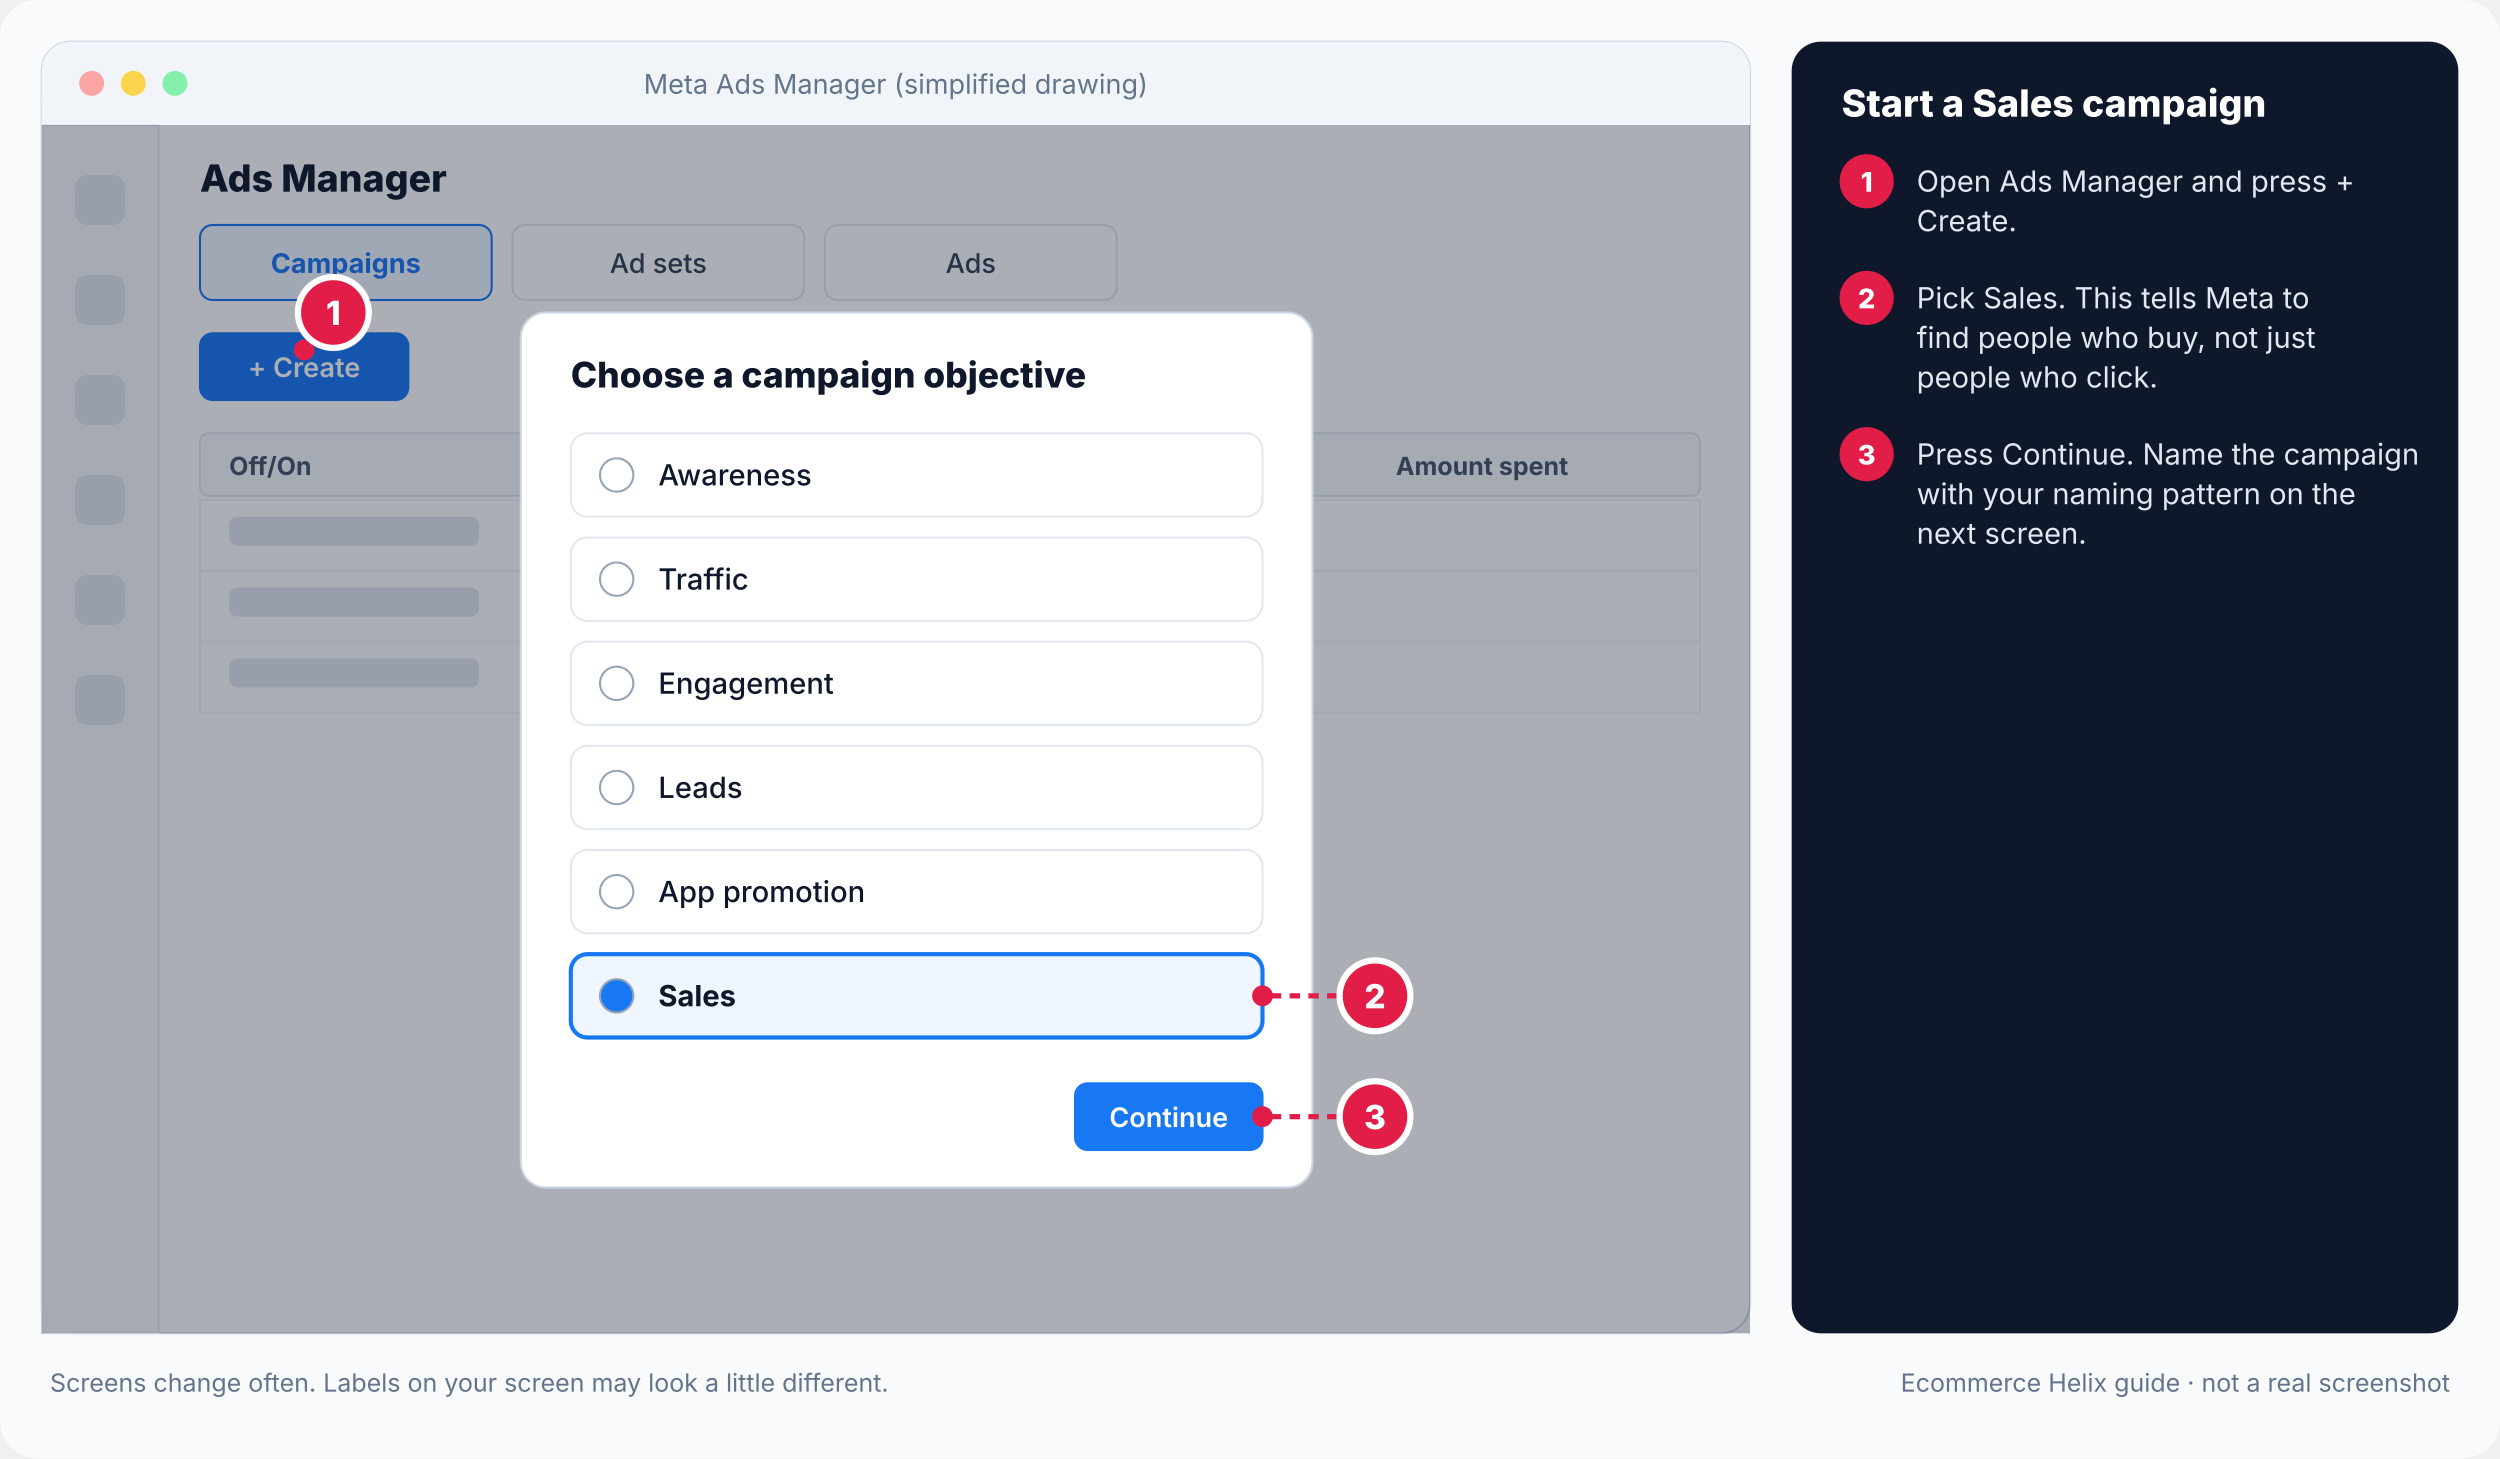
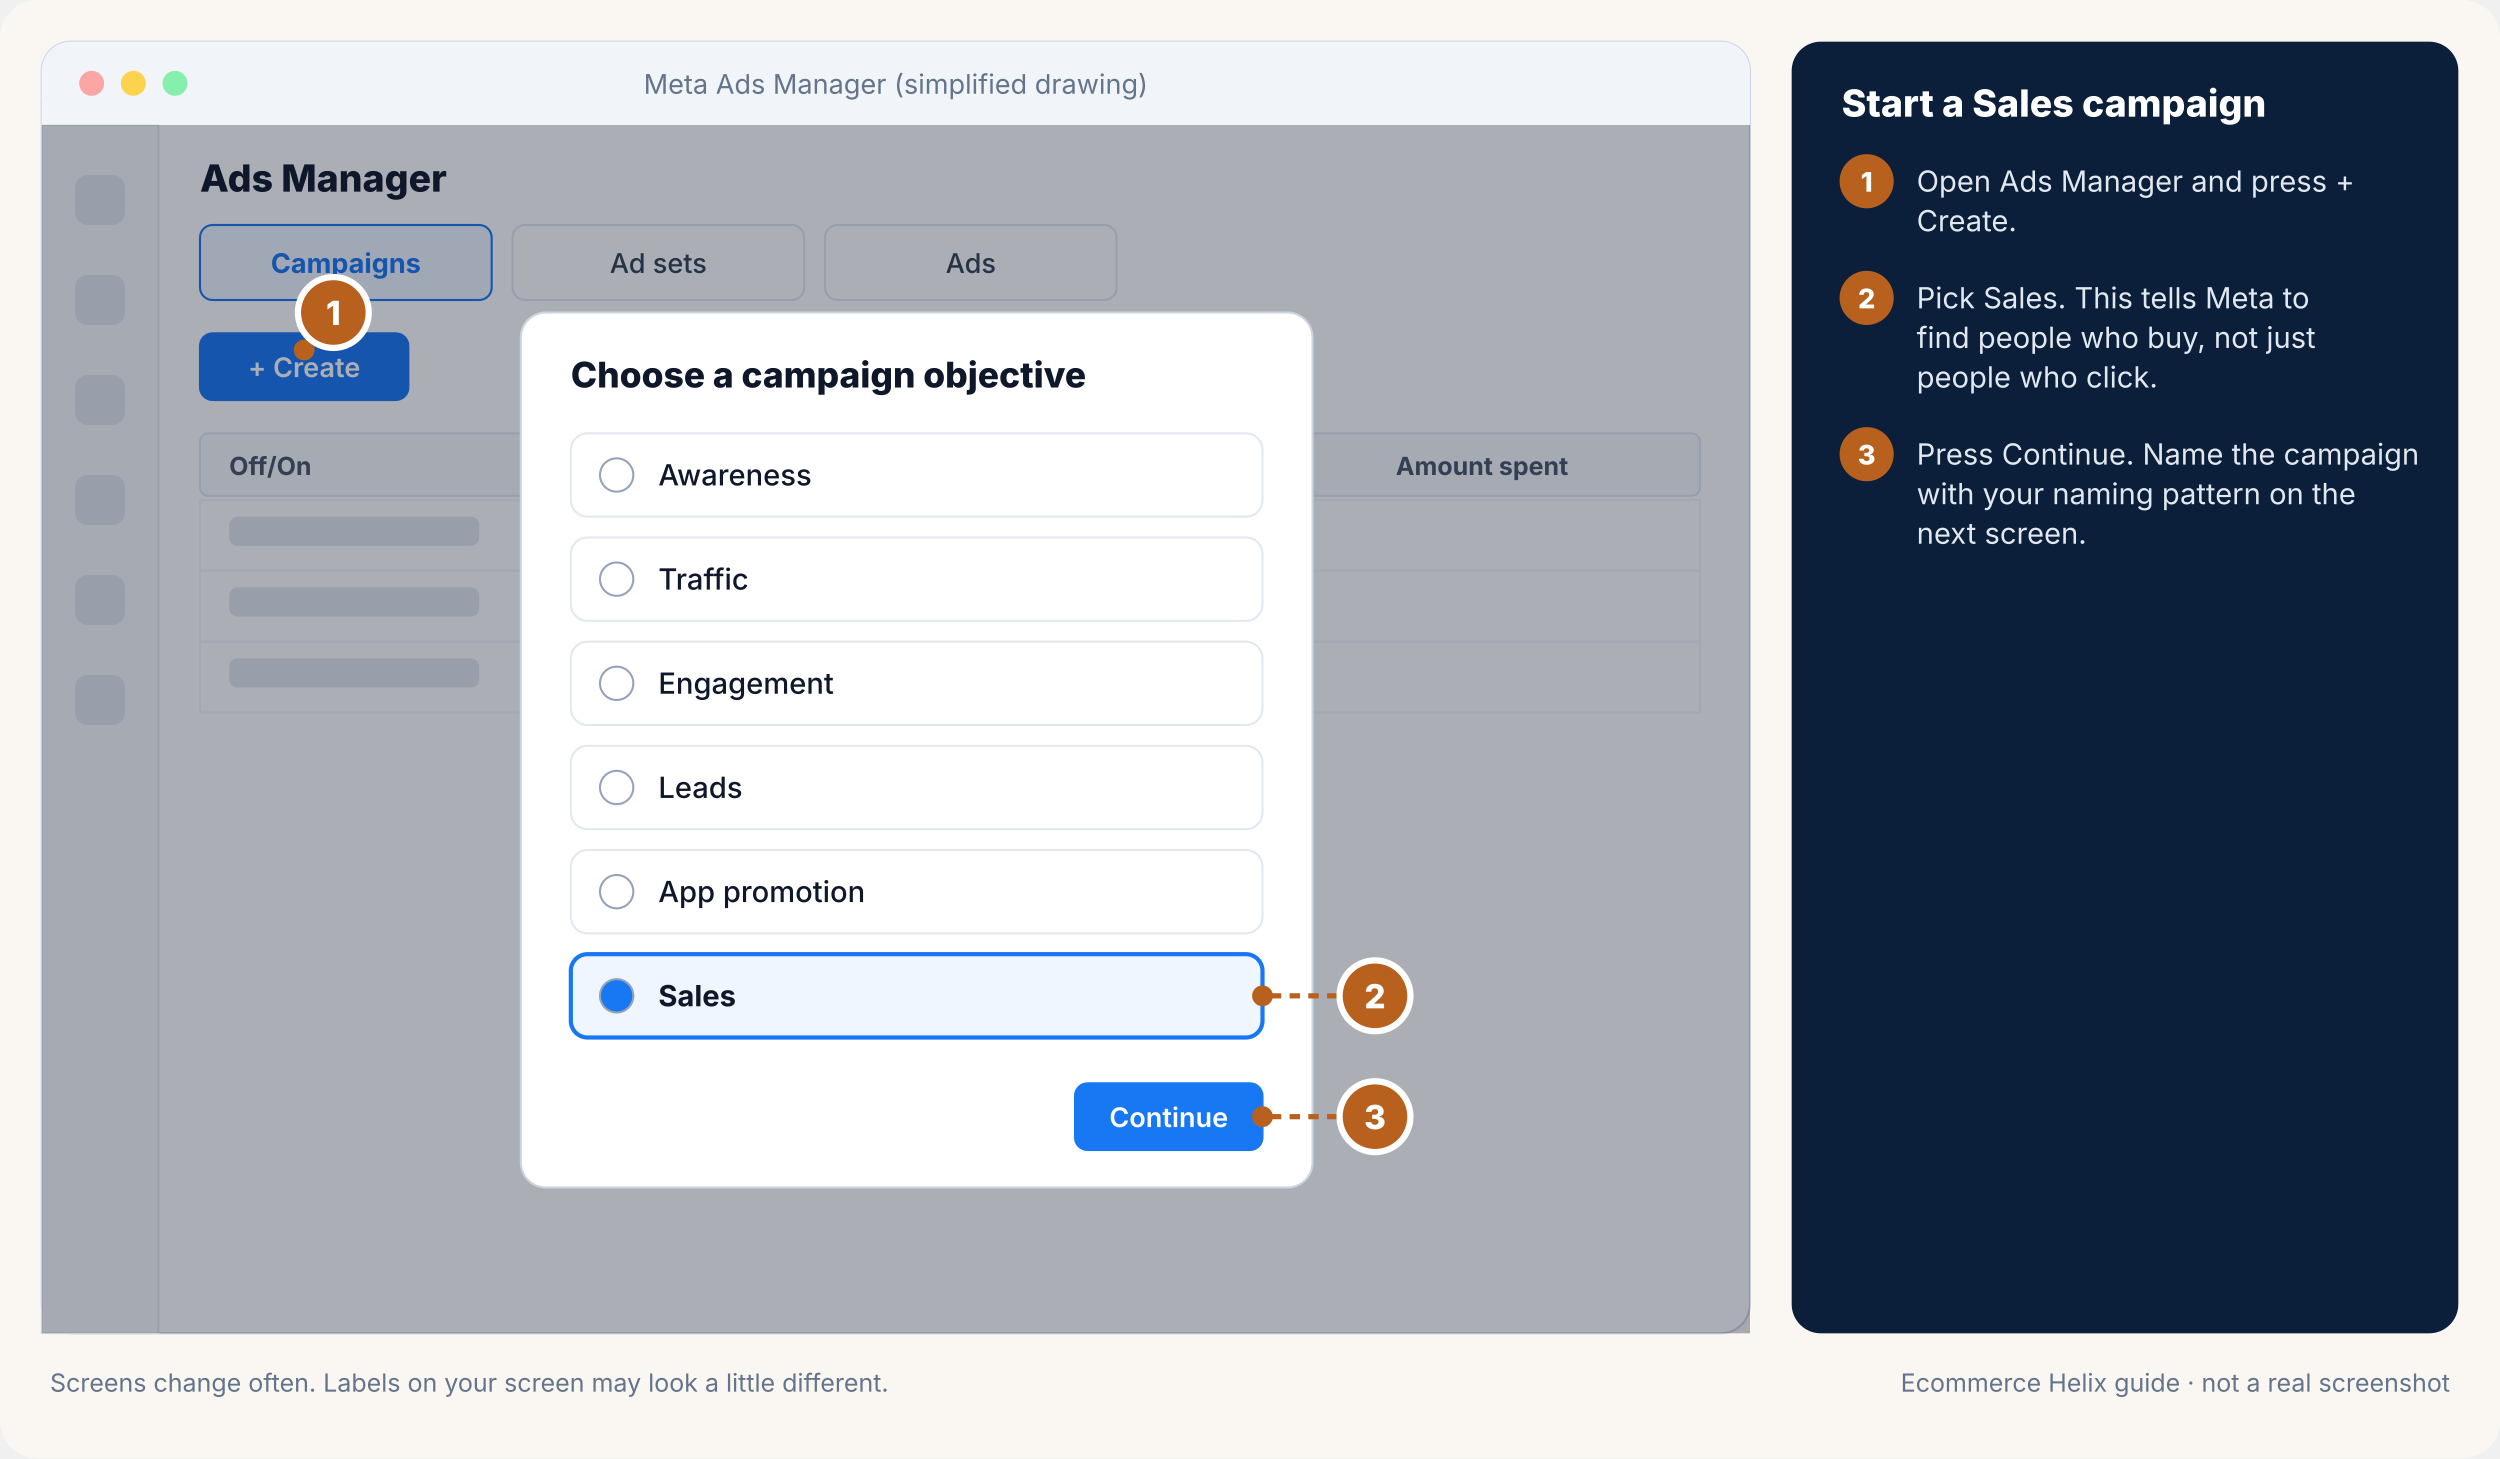
<svg xmlns="http://www.w3.org/2000/svg" viewBox="0 0 1200 700" width="1200" height="700" role="img" aria-label="Start a Sales campaign" font-family="Inter, -apple-system, Segoe UI, Roboto, Helvetica, Arial, sans-serif">
-   <rect width="1200" height="700" rx="18" fill="#f8fafc" />
+   <rect width="1200" height="700" rx="18" fill="#faf7f2" />
  <rect x="20" y="20" width="820" height="620" rx="14" fill="#fff" stroke="#cbd5e1" />
  <rect x="20" y="20" width="820" height="40" rx="14" fill="#f1f5f9" />
  <rect x="20" y="46" width="820" height="14" fill="#f1f5f9" />
  <circle cx="44" cy="40" r="6" fill="#fca5a5" />
  <circle cx="64" cy="40" r="6" fill="#fcd34d" />
  <circle cx="84" cy="40" r="6" fill="#86efac" />
  <text x="430" y="45" font-size="13" fill="#64748b" text-anchor="middle">Meta Ads Manager (simplified drawing)</text>
  <rect x="20" y="60" width="56" height="580" rx="0" fill="#f8fafc" stroke="#e2e8f0" stroke-width="1" />
  <rect x="36" y="84" width="24" height="24" rx="6" fill="#e2e8f0" stroke="none" stroke-width="1" />
  <rect x="36" y="132" width="24" height="24" rx="6" fill="#e2e8f0" stroke="none" stroke-width="1" />
  <rect x="36" y="180" width="24" height="24" rx="6" fill="#e2e8f0" stroke="none" stroke-width="1" />
  <rect x="36" y="228" width="24" height="24" rx="6" fill="#e2e8f0" stroke="none" stroke-width="1" />
  <rect x="36" y="276" width="24" height="24" rx="6" fill="#e2e8f0" stroke="none" stroke-width="1" />
  <rect x="36" y="324" width="24" height="24" rx="6" fill="#e2e8f0" stroke="none" stroke-width="1" />
  <text x="96" y="92" font-size="18" font-weight="800" fill="#0f172a" text-anchor="start">Ads Manager</text>
  <rect x="96" y="108" width="140" height="36" rx="6" fill="#eff6ff" stroke="#1877f2" stroke-width="1" />
  <text x="166" y="131" font-size="13" font-weight="700" fill="#1877f2" text-anchor="middle">Campaigns</text>
  <rect x="246" y="108" width="140" height="36" rx="6" fill="#fff" stroke="#e2e8f0" stroke-width="1" />
  <text x="316" y="131" font-size="13" font-weight="500" fill="#334155" text-anchor="middle">Ad sets</text>
  <rect x="396" y="108" width="140" height="36" rx="6" fill="#fff" stroke="#e2e8f0" stroke-width="1" />
  <text x="466" y="131" font-size="13" font-weight="500" fill="#334155" text-anchor="middle">Ads</text>
  <rect x="96" y="160" width="100" height="32" rx="6" fill="#1877f2" stroke="#1877f2" stroke-width="1" />
  <text x="146.0" y="181.0" font-size="13" font-weight="600" fill="#fff" text-anchor="middle">+ Create</text>
  <rect x="96" y="208" width="720" height="30" rx="4" fill="#f8fafc" stroke="#e2e8f0" stroke-width="1" />
  <text x="110" y="228" font-size="12" font-weight="700" fill="#475569" text-anchor="start">Off/On</text>
  <text x="250" y="228" font-size="12" font-weight="700" fill="#475569" text-anchor="start">Campaign</text>
  <text x="390" y="228" font-size="12" font-weight="700" fill="#475569" text-anchor="start">Results</text>
  <text x="530" y="228" font-size="12" font-weight="700" fill="#475569" text-anchor="start">Cost per result</text>
  <text x="670" y="228" font-size="12" font-weight="700" fill="#475569" text-anchor="start">Amount spent</text>
  <rect x="96" y="240" width="720" height="34" rx="0" fill="#fff" stroke="#f1f5f9" stroke-width="1" />
  <rect x="110" y="248" width="120" height="14" rx="4" fill="#e2e8f0" stroke="none" stroke-width="1" />
  <rect x="96" y="274" width="720" height="34" rx="0" fill="#fff" stroke="#f1f5f9" stroke-width="1" />
  <rect x="110" y="282" width="120" height="14" rx="4" fill="#e2e8f0" stroke="none" stroke-width="1" />
  <rect x="96" y="308" width="720" height="34" rx="0" fill="#fff" stroke="#f1f5f9" stroke-width="1" />
  <rect x="110" y="316" width="120" height="14" rx="4" fill="#e2e8f0" stroke="none" stroke-width="1" />
  <rect x="20" y="60" width="820" height="580" fill="#0f172a" opacity="0.35" />
  <rect x="250" y="150" width="380" height="420" rx="12" fill="#fff" stroke="#cbd5e1" stroke-width="1" />
  <text x="274" y="186" font-size="17" font-weight="800" fill="#0f172a" text-anchor="start">Choose a campaign objective</text>
  <rect x="274" y="208" width="332" height="40" rx="8" fill="#fff" stroke="#e2e8f0" stroke-width="1" />
  <circle cx="296" cy="228" r="8" fill="#fff" stroke="#94a3b8" />
  <text x="316" y="233" font-size="14" font-weight="500" fill="#0f172a" text-anchor="start">Awareness</text>
  <rect x="274" y="258" width="332" height="40" rx="8" fill="#fff" stroke="#e2e8f0" stroke-width="1" />
  <circle cx="296" cy="278" r="8" fill="#fff" stroke="#94a3b8" />
  <text x="316" y="283" font-size="14" font-weight="500" fill="#0f172a" text-anchor="start">Traffic</text>
  <rect x="274" y="308" width="332" height="40" rx="8" fill="#fff" stroke="#e2e8f0" stroke-width="1" />
  <circle cx="296" cy="328" r="8" fill="#fff" stroke="#94a3b8" />
  <text x="316" y="333" font-size="14" font-weight="500" fill="#0f172a" text-anchor="start">Engagement</text>
  <rect x="274" y="358" width="332" height="40" rx="8" fill="#fff" stroke="#e2e8f0" stroke-width="1" />
  <circle cx="296" cy="378" r="8" fill="#fff" stroke="#94a3b8" />
  <text x="316" y="383" font-size="14" font-weight="500" fill="#0f172a" text-anchor="start">Leads</text>
  <rect x="274" y="408" width="332" height="40" rx="8" fill="#fff" stroke="#e2e8f0" stroke-width="1" />
  <circle cx="296" cy="428" r="8" fill="#fff" stroke="#94a3b8" />
  <text x="316" y="433" font-size="14" font-weight="500" fill="#0f172a" text-anchor="start">App promotion</text>
  <rect x="274" y="458" width="332" height="40" rx="8" fill="#eff6ff" stroke="#1877f2" stroke-width="2" />
  <circle cx="296" cy="478" r="8" fill="#1877f2" stroke="#94a3b8" />
  <text x="316" y="483" font-size="14" font-weight="700" fill="#0f172a" text-anchor="start">Sales</text>
  <rect x="516" y="520" width="90" height="32" rx="6" fill="#1877f2" stroke="#1877f2" stroke-width="1" />
  <text x="561.0" y="541.0" font-size="13" font-weight="600" fill="#fff" text-anchor="middle">Continue</text>
-   <line x1="160" y1="150" x2="146" y2="168" stroke="#e11d48" stroke-width="2.5" stroke-dasharray="5 4" />
-   <circle cx="146" cy="168" r="5" fill="#e11d48" />
-   <circle cx="160" cy="150" r="17" fill="#e11d48" stroke="#fff" stroke-width="3" />
+   <line x1="160" y1="150" x2="146" y2="168" stroke="#b8601d" stroke-width="2.5" stroke-dasharray="5 4" />
+   <circle cx="146" cy="168" r="5" fill="#b8601d" />
+   <circle cx="160" cy="150" r="17" fill="#b8601d" stroke="#fff" stroke-width="3" />
  <text x="160" y="156" font-size="16" font-weight="800" fill="#fff" text-anchor="middle">1</text>
-   <line x1="660" y1="478" x2="606" y2="478" stroke="#e11d48" stroke-width="2.5" stroke-dasharray="5 4" />
-   <circle cx="606" cy="478" r="5" fill="#e11d48" />
-   <circle cx="660" cy="478" r="17" fill="#e11d48" stroke="#fff" stroke-width="3" />
+   <line x1="660" y1="478" x2="606" y2="478" stroke="#b8601d" stroke-width="2.5" stroke-dasharray="5 4" />
+   <circle cx="606" cy="478" r="5" fill="#b8601d" />
+   <circle cx="660" cy="478" r="17" fill="#b8601d" stroke="#fff" stroke-width="3" />
  <text x="660" y="484" font-size="16" font-weight="800" fill="#fff" text-anchor="middle">2</text>
-   <line x1="660" y1="536" x2="606" y2="536" stroke="#e11d48" stroke-width="2.5" stroke-dasharray="5 4" />
-   <circle cx="606" cy="536" r="5" fill="#e11d48" />
-   <circle cx="660" cy="536" r="17" fill="#e11d48" stroke="#fff" stroke-width="3" />
+   <line x1="660" y1="536" x2="606" y2="536" stroke="#b8601d" stroke-width="2.5" stroke-dasharray="5 4" />
+   <circle cx="606" cy="536" r="5" fill="#b8601d" />
+   <circle cx="660" cy="536" r="17" fill="#b8601d" stroke="#fff" stroke-width="3" />
  <text x="660" y="542" font-size="16" font-weight="800" fill="#fff" text-anchor="middle">3</text>
-   <rect x="860" y="20" width="320" height="620" rx="14" fill="#0f172a" />
+   <rect x="860" y="20" width="320" height="620" rx="14" fill="#0b1f3a" />
  <text x="884" y="56" font-size="18" font-weight="800" fill="#fff">Start a Sales campaign</text>
-   <circle cx="896" cy="87" r="13" fill="#e11d48" />
+   <circle cx="896" cy="87" r="13" fill="#b8601d" />
  <text x="896" y="92" font-size="13" font-weight="800" fill="#fff" text-anchor="middle">1</text>
  <text x="920" y="92" font-size="14" fill="#e2e8f0">Open Ads Manager and press +</text>
  <text x="920" y="111" font-size="14" fill="#e2e8f0">Create.</text>
-   <circle cx="896" cy="143" r="13" fill="#e11d48" />
+   <circle cx="896" cy="143" r="13" fill="#b8601d" />
  <text x="896" y="148" font-size="13" font-weight="800" fill="#fff" text-anchor="middle">2</text>
  <text x="920" y="148" font-size="14" fill="#e2e8f0">Pick Sales. This tells Meta to</text>
  <text x="920" y="167" font-size="14" fill="#e2e8f0">find people who buy, not just</text>
  <text x="920" y="186" font-size="14" fill="#e2e8f0">people who click.</text>
-   <circle cx="896" cy="218" r="13" fill="#e11d48" />
+   <circle cx="896" cy="218" r="13" fill="#b8601d" />
  <text x="896" y="223" font-size="13" font-weight="800" fill="#fff" text-anchor="middle">3</text>
  <text x="920" y="223" font-size="14" fill="#e2e8f0">Press Continue. Name the campaign</text>
  <text x="920" y="242" font-size="14" fill="#e2e8f0">with your naming pattern on the</text>
  <text x="920" y="261" font-size="14" fill="#e2e8f0">next screen.</text>
  <text x="24" y="668" font-size="12" fill="#64748b">Screens change often. Labels on your screen may look a little different.</text>
  <text x="1176" y="668" font-size="12" fill="#64748b" text-anchor="end">Ecommerce Helix guide · not a real screenshot</text>
</svg>
